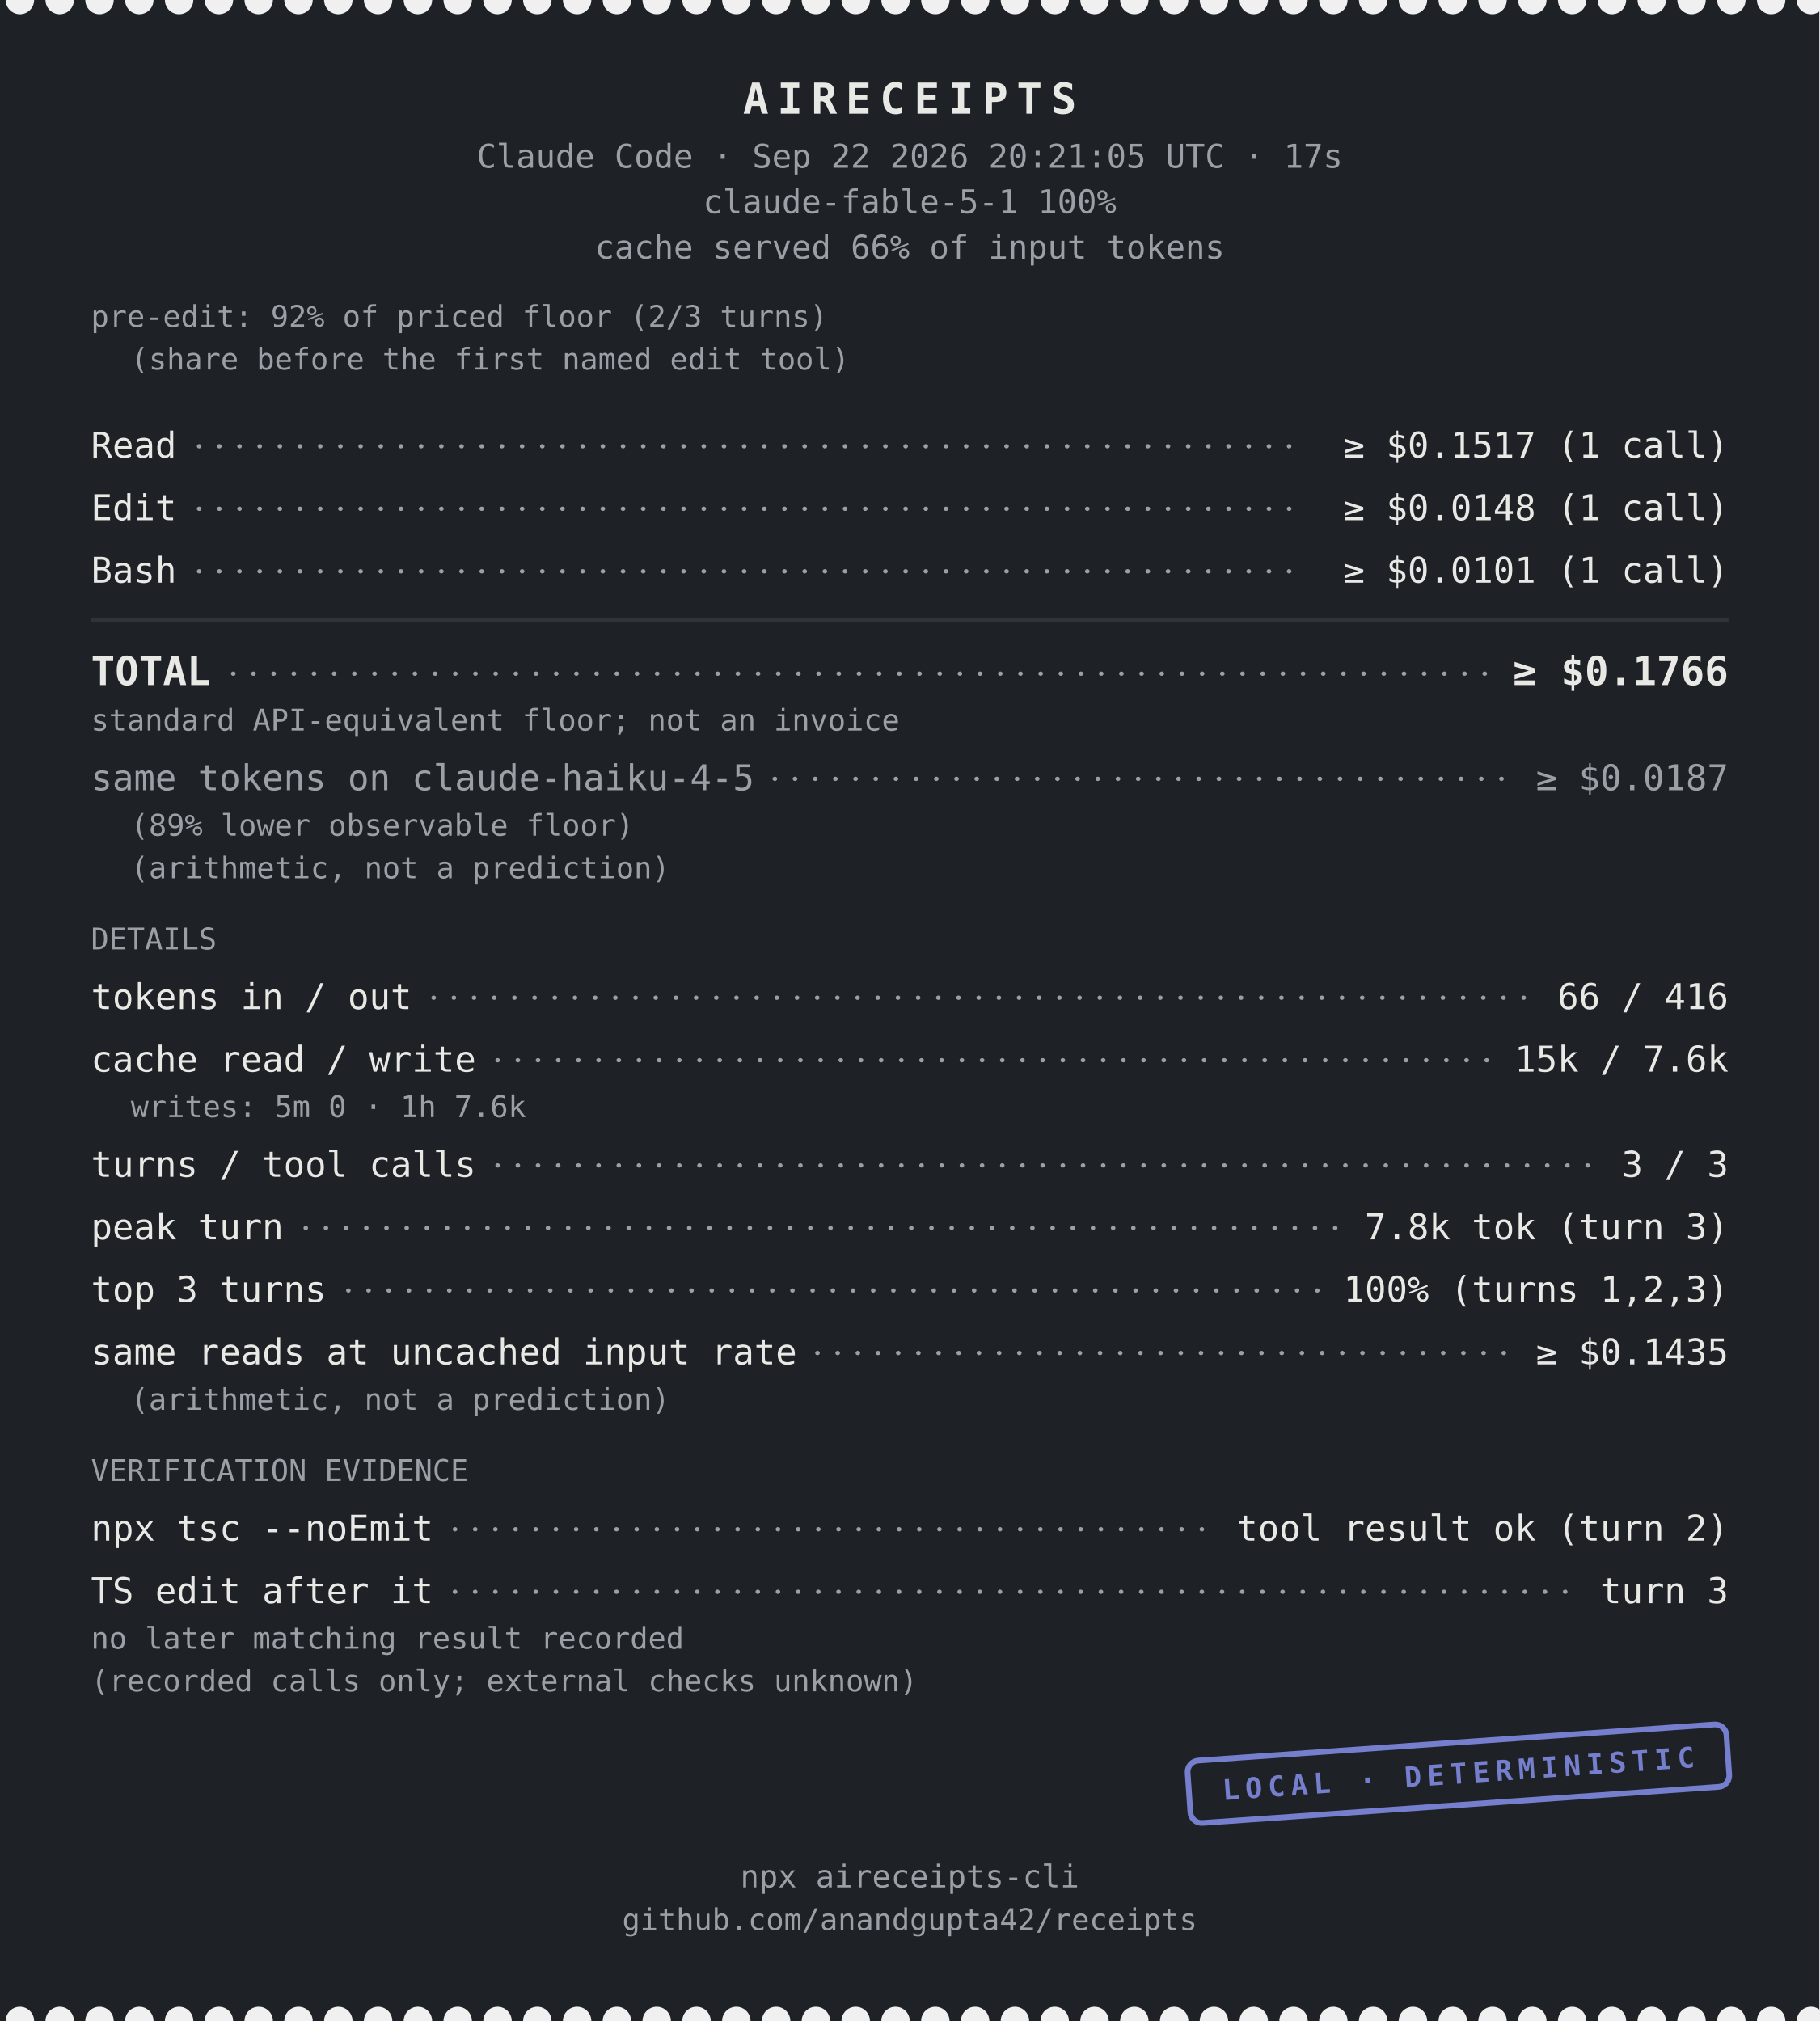
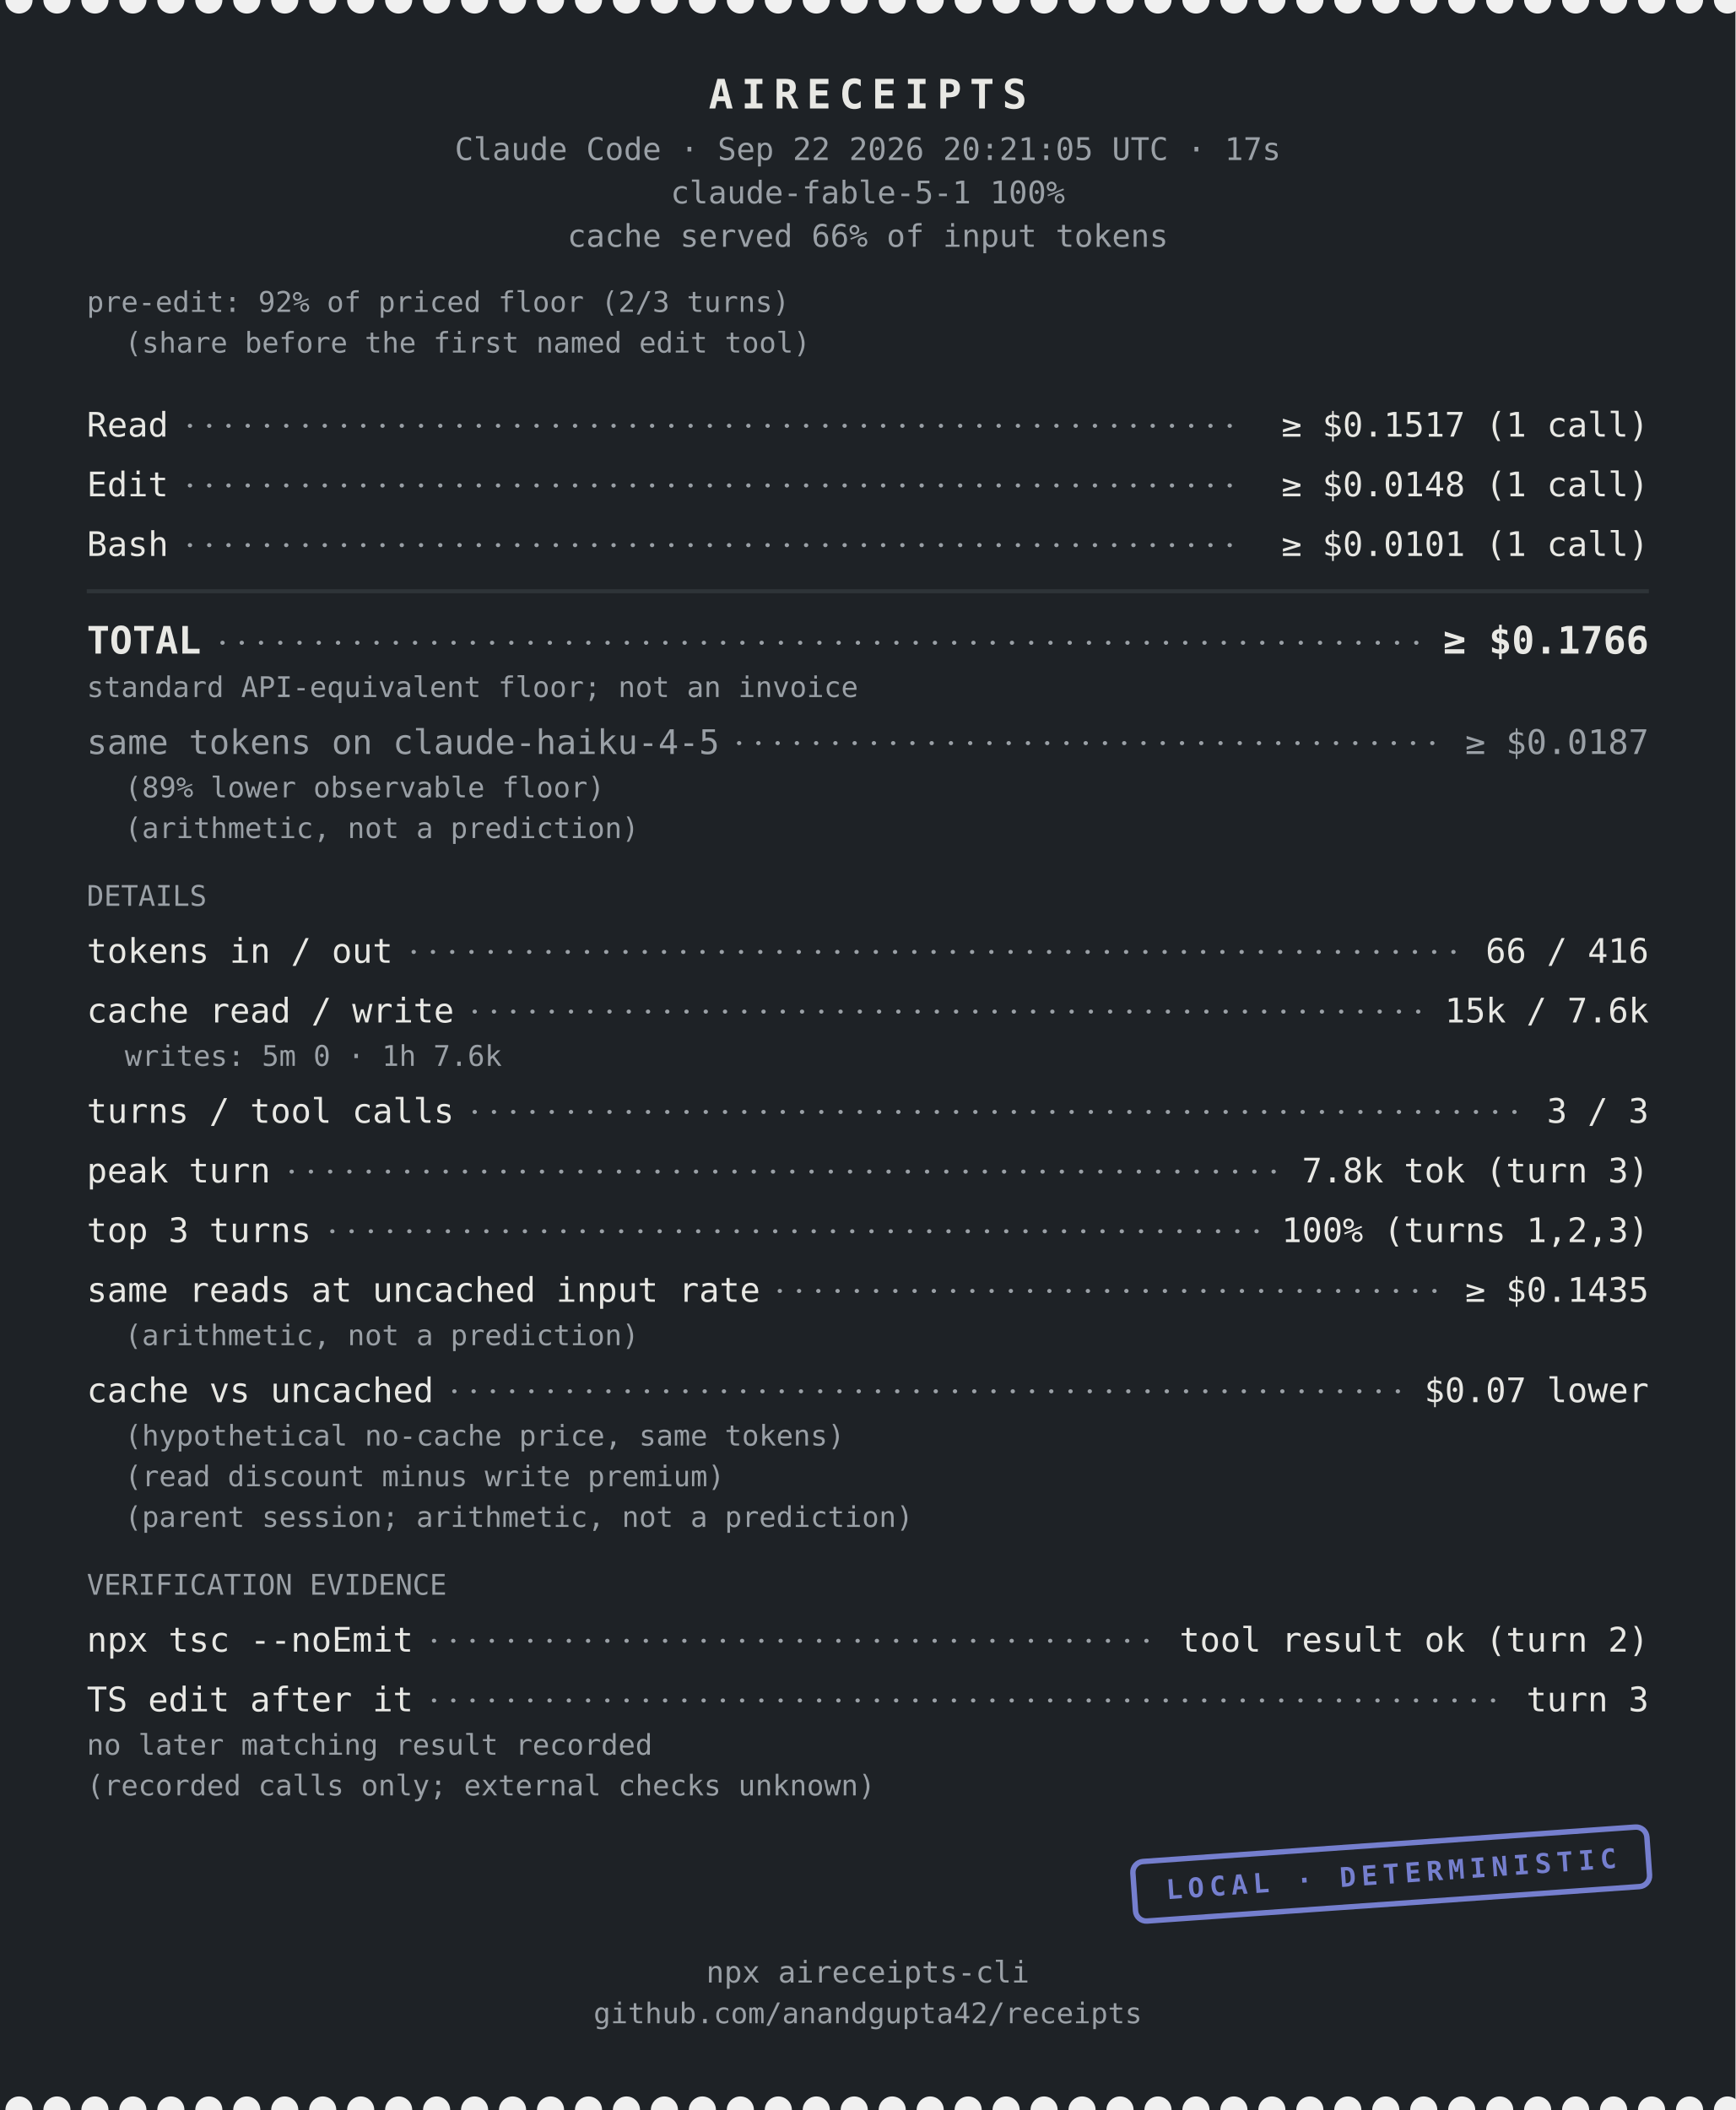
- <svg xmlns="http://www.w3.org/2000/svg" width="640" height="711" viewBox="0 0 640 711" font-family="&quot;SF Mono&quot;,&quot;Cascadia Code&quot;,&quot;JetBrains Mono&quot;,Menlo,Consolas,monospace" role="img" aria-label="aireceipts cost receipt">
+ <svg xmlns="http://www.w3.org/2000/svg" width="640" height="778" viewBox="0 0 640 778" font-family="&quot;SF Mono&quot;,&quot;Cascadia Code&quot;,&quot;JetBrains Mono&quot;,Menlo,Consolas,monospace" role="img" aria-label="aireceipts cost receipt">
  <g transform="translate(0 0)">
    <defs>
-       <mask id="perf-0" maskUnits="userSpaceOnUse" x="-5" y="-5" width="650" height="721">
-         <rect x="0" y="0" width="640" height="711" fill="#FFFFFF" />
+       <mask id="perf-0" maskUnits="userSpaceOnUse" x="-5" y="-5" width="650" height="788">
+         <rect x="0" y="0" width="640" height="778" fill="#FFFFFF" />
        <g class="perf-top">
          <circle cx="7" cy="0" r="5" fill="#000000" />
          <circle cx="21" cy="0" r="5" fill="#000000" />
          <circle cx="35" cy="0" r="5" fill="#000000" />
          <circle cx="49" cy="0" r="5" fill="#000000" />
          <circle cx="63" cy="0" r="5" fill="#000000" />
          <circle cx="77" cy="0" r="5" fill="#000000" />
          <circle cx="91" cy="0" r="5" fill="#000000" />
          <circle cx="105" cy="0" r="5" fill="#000000" />
          <circle cx="119" cy="0" r="5" fill="#000000" />
          <circle cx="133" cy="0" r="5" fill="#000000" />
          <circle cx="147" cy="0" r="5" fill="#000000" />
          <circle cx="161" cy="0" r="5" fill="#000000" />
          <circle cx="175" cy="0" r="5" fill="#000000" />
          <circle cx="189" cy="0" r="5" fill="#000000" />
          <circle cx="203" cy="0" r="5" fill="#000000" />
          <circle cx="217" cy="0" r="5" fill="#000000" />
          <circle cx="231" cy="0" r="5" fill="#000000" />
          <circle cx="245" cy="0" r="5" fill="#000000" />
          <circle cx="259" cy="0" r="5" fill="#000000" />
          <circle cx="273" cy="0" r="5" fill="#000000" />
          <circle cx="287" cy="0" r="5" fill="#000000" />
          <circle cx="301" cy="0" r="5" fill="#000000" />
          <circle cx="315" cy="0" r="5" fill="#000000" />
          <circle cx="329" cy="0" r="5" fill="#000000" />
          <circle cx="343" cy="0" r="5" fill="#000000" />
          <circle cx="357" cy="0" r="5" fill="#000000" />
          <circle cx="371" cy="0" r="5" fill="#000000" />
          <circle cx="385" cy="0" r="5" fill="#000000" />
          <circle cx="399" cy="0" r="5" fill="#000000" />
          <circle cx="413" cy="0" r="5" fill="#000000" />
          <circle cx="427" cy="0" r="5" fill="#000000" />
          <circle cx="441" cy="0" r="5" fill="#000000" />
          <circle cx="455" cy="0" r="5" fill="#000000" />
          <circle cx="469" cy="0" r="5" fill="#000000" />
          <circle cx="483" cy="0" r="5" fill="#000000" />
          <circle cx="497" cy="0" r="5" fill="#000000" />
          <circle cx="511" cy="0" r="5" fill="#000000" />
          <circle cx="525" cy="0" r="5" fill="#000000" />
          <circle cx="539" cy="0" r="5" fill="#000000" />
          <circle cx="553" cy="0" r="5" fill="#000000" />
          <circle cx="567" cy="0" r="5" fill="#000000" />
          <circle cx="581" cy="0" r="5" fill="#000000" />
          <circle cx="595" cy="0" r="5" fill="#000000" />
          <circle cx="609" cy="0" r="5" fill="#000000" />
          <circle cx="623" cy="0" r="5" fill="#000000" />
          <circle cx="637" cy="0" r="5" fill="#000000" />
        </g>
        <g class="perf-bottom">
-           <circle cx="7" cy="711" r="5" fill="#000000" />
-           <circle cx="21" cy="711" r="5" fill="#000000" />
-           <circle cx="35" cy="711" r="5" fill="#000000" />
-           <circle cx="49" cy="711" r="5" fill="#000000" />
-           <circle cx="63" cy="711" r="5" fill="#000000" />
-           <circle cx="77" cy="711" r="5" fill="#000000" />
-           <circle cx="91" cy="711" r="5" fill="#000000" />
-           <circle cx="105" cy="711" r="5" fill="#000000" />
-           <circle cx="119" cy="711" r="5" fill="#000000" />
-           <circle cx="133" cy="711" r="5" fill="#000000" />
-           <circle cx="147" cy="711" r="5" fill="#000000" />
-           <circle cx="161" cy="711" r="5" fill="#000000" />
-           <circle cx="175" cy="711" r="5" fill="#000000" />
-           <circle cx="189" cy="711" r="5" fill="#000000" />
-           <circle cx="203" cy="711" r="5" fill="#000000" />
-           <circle cx="217" cy="711" r="5" fill="#000000" />
-           <circle cx="231" cy="711" r="5" fill="#000000" />
-           <circle cx="245" cy="711" r="5" fill="#000000" />
-           <circle cx="259" cy="711" r="5" fill="#000000" />
-           <circle cx="273" cy="711" r="5" fill="#000000" />
-           <circle cx="287" cy="711" r="5" fill="#000000" />
-           <circle cx="301" cy="711" r="5" fill="#000000" />
-           <circle cx="315" cy="711" r="5" fill="#000000" />
-           <circle cx="329" cy="711" r="5" fill="#000000" />
-           <circle cx="343" cy="711" r="5" fill="#000000" />
-           <circle cx="357" cy="711" r="5" fill="#000000" />
-           <circle cx="371" cy="711" r="5" fill="#000000" />
-           <circle cx="385" cy="711" r="5" fill="#000000" />
-           <circle cx="399" cy="711" r="5" fill="#000000" />
-           <circle cx="413" cy="711" r="5" fill="#000000" />
-           <circle cx="427" cy="711" r="5" fill="#000000" />
-           <circle cx="441" cy="711" r="5" fill="#000000" />
-           <circle cx="455" cy="711" r="5" fill="#000000" />
-           <circle cx="469" cy="711" r="5" fill="#000000" />
-           <circle cx="483" cy="711" r="5" fill="#000000" />
-           <circle cx="497" cy="711" r="5" fill="#000000" />
-           <circle cx="511" cy="711" r="5" fill="#000000" />
-           <circle cx="525" cy="711" r="5" fill="#000000" />
-           <circle cx="539" cy="711" r="5" fill="#000000" />
-           <circle cx="553" cy="711" r="5" fill="#000000" />
-           <circle cx="567" cy="711" r="5" fill="#000000" />
-           <circle cx="581" cy="711" r="5" fill="#000000" />
-           <circle cx="595" cy="711" r="5" fill="#000000" />
-           <circle cx="609" cy="711" r="5" fill="#000000" />
-           <circle cx="623" cy="711" r="5" fill="#000000" />
-           <circle cx="637" cy="711" r="5" fill="#000000" />
+           <circle cx="7" cy="778" r="5" fill="#000000" />
+           <circle cx="21" cy="778" r="5" fill="#000000" />
+           <circle cx="35" cy="778" r="5" fill="#000000" />
+           <circle cx="49" cy="778" r="5" fill="#000000" />
+           <circle cx="63" cy="778" r="5" fill="#000000" />
+           <circle cx="77" cy="778" r="5" fill="#000000" />
+           <circle cx="91" cy="778" r="5" fill="#000000" />
+           <circle cx="105" cy="778" r="5" fill="#000000" />
+           <circle cx="119" cy="778" r="5" fill="#000000" />
+           <circle cx="133" cy="778" r="5" fill="#000000" />
+           <circle cx="147" cy="778" r="5" fill="#000000" />
+           <circle cx="161" cy="778" r="5" fill="#000000" />
+           <circle cx="175" cy="778" r="5" fill="#000000" />
+           <circle cx="189" cy="778" r="5" fill="#000000" />
+           <circle cx="203" cy="778" r="5" fill="#000000" />
+           <circle cx="217" cy="778" r="5" fill="#000000" />
+           <circle cx="231" cy="778" r="5" fill="#000000" />
+           <circle cx="245" cy="778" r="5" fill="#000000" />
+           <circle cx="259" cy="778" r="5" fill="#000000" />
+           <circle cx="273" cy="778" r="5" fill="#000000" />
+           <circle cx="287" cy="778" r="5" fill="#000000" />
+           <circle cx="301" cy="778" r="5" fill="#000000" />
+           <circle cx="315" cy="778" r="5" fill="#000000" />
+           <circle cx="329" cy="778" r="5" fill="#000000" />
+           <circle cx="343" cy="778" r="5" fill="#000000" />
+           <circle cx="357" cy="778" r="5" fill="#000000" />
+           <circle cx="371" cy="778" r="5" fill="#000000" />
+           <circle cx="385" cy="778" r="5" fill="#000000" />
+           <circle cx="399" cy="778" r="5" fill="#000000" />
+           <circle cx="413" cy="778" r="5" fill="#000000" />
+           <circle cx="427" cy="778" r="5" fill="#000000" />
+           <circle cx="441" cy="778" r="5" fill="#000000" />
+           <circle cx="455" cy="778" r="5" fill="#000000" />
+           <circle cx="469" cy="778" r="5" fill="#000000" />
+           <circle cx="483" cy="778" r="5" fill="#000000" />
+           <circle cx="497" cy="778" r="5" fill="#000000" />
+           <circle cx="511" cy="778" r="5" fill="#000000" />
+           <circle cx="525" cy="778" r="5" fill="#000000" />
+           <circle cx="539" cy="778" r="5" fill="#000000" />
+           <circle cx="553" cy="778" r="5" fill="#000000" />
+           <circle cx="567" cy="778" r="5" fill="#000000" />
+           <circle cx="581" cy="778" r="5" fill="#000000" />
+           <circle cx="595" cy="778" r="5" fill="#000000" />
+           <circle cx="609" cy="778" r="5" fill="#000000" />
+           <circle cx="623" cy="778" r="5" fill="#000000" />
+           <circle cx="637" cy="778" r="5" fill="#000000" />
        </g>
      </mask>
    </defs>
-     <rect x="0" y="0" width="640" height="711" fill="#1E2226" mask="url(#perf-0)" />
+     <rect x="0" y="0" width="640" height="778" fill="#1E2226" mask="url(#perf-0)" />
    <text x="320" y="40" font-size="15" fill="#E8E8E4" text-anchor="middle" font-weight="700" letter-spacing="3">AIRECEIPTS</text>
    <text x="320" y="59" font-size="11.5" fill="#9AA0A6" text-anchor="middle">Claude Code · Sep 22 2026 20:21:05 UTC · 17s</text>
    <text x="320" y="75" font-size="11.5" fill="#9AA0A6" text-anchor="middle">claude-fable-5-1 100%</text>
    <text x="320" y="91" font-size="11.5" fill="#9AA0A6" text-anchor="middle">cache served 66% of input tokens</text>
    <text x="32" y="115" font-size="10.5" fill="#9AA0A6" text-anchor="start">pre-edit: 92% of priced floor (2/3 turns)</text>
    <text x="46" y="130" font-size="10.5" fill="#9AA0A6" text-anchor="start">(share before the first named edit tool)</text>
    <text x="32" y="161" font-size="12.5" fill="#E8E8E4" text-anchor="start">Read</text>
    <text x="608" y="161" font-size="12.5" fill="#E8E8E4" text-anchor="end">≥ $0.1517  (1 call)</text>
    <line x1="70" y1="157" x2="457.5" y2="157" stroke="#9AA0A6" stroke-width="1.5" stroke-linecap="round" stroke-dasharray="0.1 7" />
    <text x="32" y="183" font-size="12.5" fill="#E8E8E4" text-anchor="start">Edit</text>
    <text x="608" y="183" font-size="12.5" fill="#E8E8E4" text-anchor="end">≥ $0.0148  (1 call)</text>
    <line x1="70" y1="179" x2="457.5" y2="179" stroke="#9AA0A6" stroke-width="1.5" stroke-linecap="round" stroke-dasharray="0.1 7" />
    <text x="32" y="205" font-size="12.5" fill="#E8E8E4" text-anchor="start">Bash</text>
    <text x="608" y="205" font-size="12.5" fill="#E8E8E4" text-anchor="end">≥ $0.0101  (1 call)</text>
    <line x1="70" y1="201" x2="457.5" y2="201" stroke="#9AA0A6" stroke-width="1.5" stroke-linecap="round" stroke-dasharray="0.1 7" />
    <line x1="32" y1="218" x2="608" y2="218" stroke="#2E3438" stroke-width="1.5" />
    <text x="32" y="241" font-size="14" fill="#E8E8E4" text-anchor="start" font-weight="700">TOTAL</text>
    <text x="608" y="241" font-size="14" fill="#E8E8E4" text-anchor="end" font-weight="700">≥ $0.1766</text>
    <line x1="82" y1="237" x2="524.4" y2="237" stroke="#9AA0A6" stroke-width="1.5" stroke-linecap="round" stroke-dasharray="0.1 7" />
    <text x="32" y="257" font-size="10.5" fill="#9AA0A6" text-anchor="start">standard API-equivalent floor; not an invoice</text>
    <text x="32" y="278" font-size="12.5" fill="#9AA0A6" text-anchor="start" font-weight="400">same tokens on claude-haiku-4-5</text>
    <text x="608" y="278" font-size="12.5" fill="#9AA0A6" text-anchor="end" font-weight="400">≥ $0.0187</text>
    <line x1="272.5" y1="274" x2="532.5" y2="274" stroke="#9AA0A6" stroke-width="1.5" stroke-linecap="round" stroke-dasharray="0.1 7" />
    <text x="46" y="294" font-size="10.5" fill="#9AA0A6" text-anchor="start">(89% lower observable floor)</text>
    <text x="46" y="309" font-size="10.5" fill="#9AA0A6" text-anchor="start">(arithmetic, not a prediction)</text>
    <text x="32" y="334" font-size="10.5" fill="#9AA0A6" text-anchor="start">DETAILS</text>
    <text x="32" y="355" font-size="12.5" fill="#E8E8E4" text-anchor="start">tokens in / out</text>
    <text x="608" y="355" font-size="12.5" fill="#E8E8E4" text-anchor="end">66 / 416</text>
    <line x1="152.5" y1="351" x2="540" y2="351" stroke="#9AA0A6" stroke-width="1.5" stroke-linecap="round" stroke-dasharray="0.1 7" />
    <text x="32" y="377" font-size="12.5" fill="#E8E8E4" text-anchor="start">cache read / write</text>
    <text x="608" y="377" font-size="12.5" fill="#E8E8E4" text-anchor="end">15k / 7.6k</text>
    <line x1="175" y1="373" x2="525" y2="373" stroke="#9AA0A6" stroke-width="1.5" stroke-linecap="round" stroke-dasharray="0.1 7" />
    <text x="46" y="393" font-size="10.5" fill="#9AA0A6" text-anchor="start">writes: 5m 0 · 1h 7.6k</text>
    <text x="32" y="414" font-size="12.5" fill="#E8E8E4" text-anchor="start">turns / tool calls</text>
    <text x="608" y="414" font-size="12.5" fill="#E8E8E4" text-anchor="end">3 / 3</text>
    <line x1="175" y1="410" x2="562.5" y2="410" stroke="#9AA0A6" stroke-width="1.5" stroke-linecap="round" stroke-dasharray="0.1 7" />
    <text x="32" y="436" font-size="12.5" fill="#E8E8E4" text-anchor="start">peak turn</text>
    <text x="608" y="436" font-size="12.5" fill="#E8E8E4" text-anchor="end">7.8k tok (turn 3)</text>
    <line x1="107.5" y1="432" x2="472.5" y2="432" stroke="#9AA0A6" stroke-width="1.5" stroke-linecap="round" stroke-dasharray="0.1 7" />
    <text x="32" y="458" font-size="12.5" fill="#E8E8E4" text-anchor="start">top 3 turns</text>
    <text x="608" y="458" font-size="12.5" fill="#E8E8E4" text-anchor="end">100% (turns 1,2,3)</text>
    <line x1="122.5" y1="454" x2="465" y2="454" stroke="#9AA0A6" stroke-width="1.5" stroke-linecap="round" stroke-dasharray="0.1 7" />
    <text x="32" y="480" font-size="12.5" fill="#E8E8E4" text-anchor="start">same reads at uncached input rate</text>
    <text x="608" y="480" font-size="12.5" fill="#E8E8E4" text-anchor="end">≥ $0.1435</text>
    <line x1="287.5" y1="476" x2="532.5" y2="476" stroke="#9AA0A6" stroke-width="1.5" stroke-linecap="round" stroke-dasharray="0.1 7" />
    <text x="46" y="496" font-size="10.5" fill="#9AA0A6" text-anchor="start">(arithmetic, not a prediction)</text>
-     <text x="32" y="521" font-size="10.5" fill="#9AA0A6" text-anchor="start">VERIFICATION EVIDENCE</text>
-     <text x="32" y="542" font-size="12.5" fill="#E8E8E4" text-anchor="start">npx tsc --noEmit</text>
-     <text x="608" y="542" font-size="12.5" fill="#E8E8E4" text-anchor="end">tool result ok (turn 2)</text>
-     <line x1="160" y1="538" x2="427.5" y2="538" stroke="#9AA0A6" stroke-width="1.5" stroke-linecap="round" stroke-dasharray="0.1 7" />
-     <text x="32" y="564" font-size="12.5" fill="#E8E8E4" text-anchor="start">TS edit after it</text>
-     <text x="608" y="564" font-size="12.5" fill="#E8E8E4" text-anchor="end">turn 3</text>
-     <line x1="160" y1="560" x2="555" y2="560" stroke="#9AA0A6" stroke-width="1.5" stroke-linecap="round" stroke-dasharray="0.1 7" />
-     <text x="32" y="580" font-size="10.5" fill="#9AA0A6" text-anchor="start">no later matching result recorded</text>
-     <text x="32" y="595" font-size="10.5" fill="#9AA0A6" text-anchor="start">(recorded calls only; external checks unknown)</text>
-     <g class="stamp" opacity="0.8" transform="rotate(-4 513 624)">
-       <rect x="418" y="613" width="190" height="22" rx="4" fill="none" stroke="#8B96F8" stroke-width="2" />
-       <text x="513" y="627.5" font-size="10" fill="#8B96F8" text-anchor="middle" font-weight="700" letter-spacing="2">LOCAL · DETERMINISTIC</text>
+     <text x="32" y="517" font-size="12.5" fill="#E8E8E4" text-anchor="start">cache vs uncached</text>
+     <text x="608" y="517" font-size="12.5" fill="#E8E8E4" text-anchor="end">$0.07 lower</text>
+     <line x1="167.5" y1="513" x2="517.5" y2="513" stroke="#9AA0A6" stroke-width="1.5" stroke-linecap="round" stroke-dasharray="0.1 7" />
+     <text x="46" y="533" font-size="10.5" fill="#9AA0A6" text-anchor="start">(hypothetical no-cache price, same tokens)</text>
+     <text x="46" y="548" font-size="10.5" fill="#9AA0A6" text-anchor="start">(read discount minus write premium)</text>
+     <text x="46" y="563" font-size="10.5" fill="#9AA0A6" text-anchor="start">(parent session; arithmetic, not a prediction)</text>
+     <text x="32" y="588" font-size="10.5" fill="#9AA0A6" text-anchor="start">VERIFICATION EVIDENCE</text>
+     <text x="32" y="609" font-size="12.5" fill="#E8E8E4" text-anchor="start">npx tsc --noEmit</text>
+     <text x="608" y="609" font-size="12.5" fill="#E8E8E4" text-anchor="end">tool result ok (turn 2)</text>
+     <line x1="160" y1="605" x2="427.5" y2="605" stroke="#9AA0A6" stroke-width="1.5" stroke-linecap="round" stroke-dasharray="0.1 7" />
+     <text x="32" y="631" font-size="12.5" fill="#E8E8E4" text-anchor="start">TS edit after it</text>
+     <text x="608" y="631" font-size="12.5" fill="#E8E8E4" text-anchor="end">turn 3</text>
+     <line x1="160" y1="627" x2="555" y2="627" stroke="#9AA0A6" stroke-width="1.5" stroke-linecap="round" stroke-dasharray="0.1 7" />
+     <text x="32" y="647" font-size="10.5" fill="#9AA0A6" text-anchor="start">no later matching result recorded</text>
+     <text x="32" y="662" font-size="10.5" fill="#9AA0A6" text-anchor="start">(recorded calls only; external checks unknown)</text>
+     <g class="stamp" opacity="0.8" transform="rotate(-4 513 691)">
+       <rect x="418" y="680" width="190" height="22" rx="4" fill="none" stroke="#8B96F8" stroke-width="2" />
+       <text x="513" y="694.5" font-size="10" fill="#8B96F8" text-anchor="middle" font-weight="700" letter-spacing="2">LOCAL · DETERMINISTIC</text>
    </g>
-     <text x="320" y="664" font-size="11" fill="#9AA0A6" text-anchor="middle">npx aireceipts-cli</text>
-     <text x="320" y="679" font-size="10.5" fill="#9AA0A6" text-anchor="middle">github.com/anandgupta42/receipts</text>
+     <text x="320" y="731" font-size="11" fill="#9AA0A6" text-anchor="middle">npx aireceipts-cli</text>
+     <text x="320" y="746" font-size="10.5" fill="#9AA0A6" text-anchor="middle">github.com/anandgupta42/receipts</text>
  </g>
</svg>
